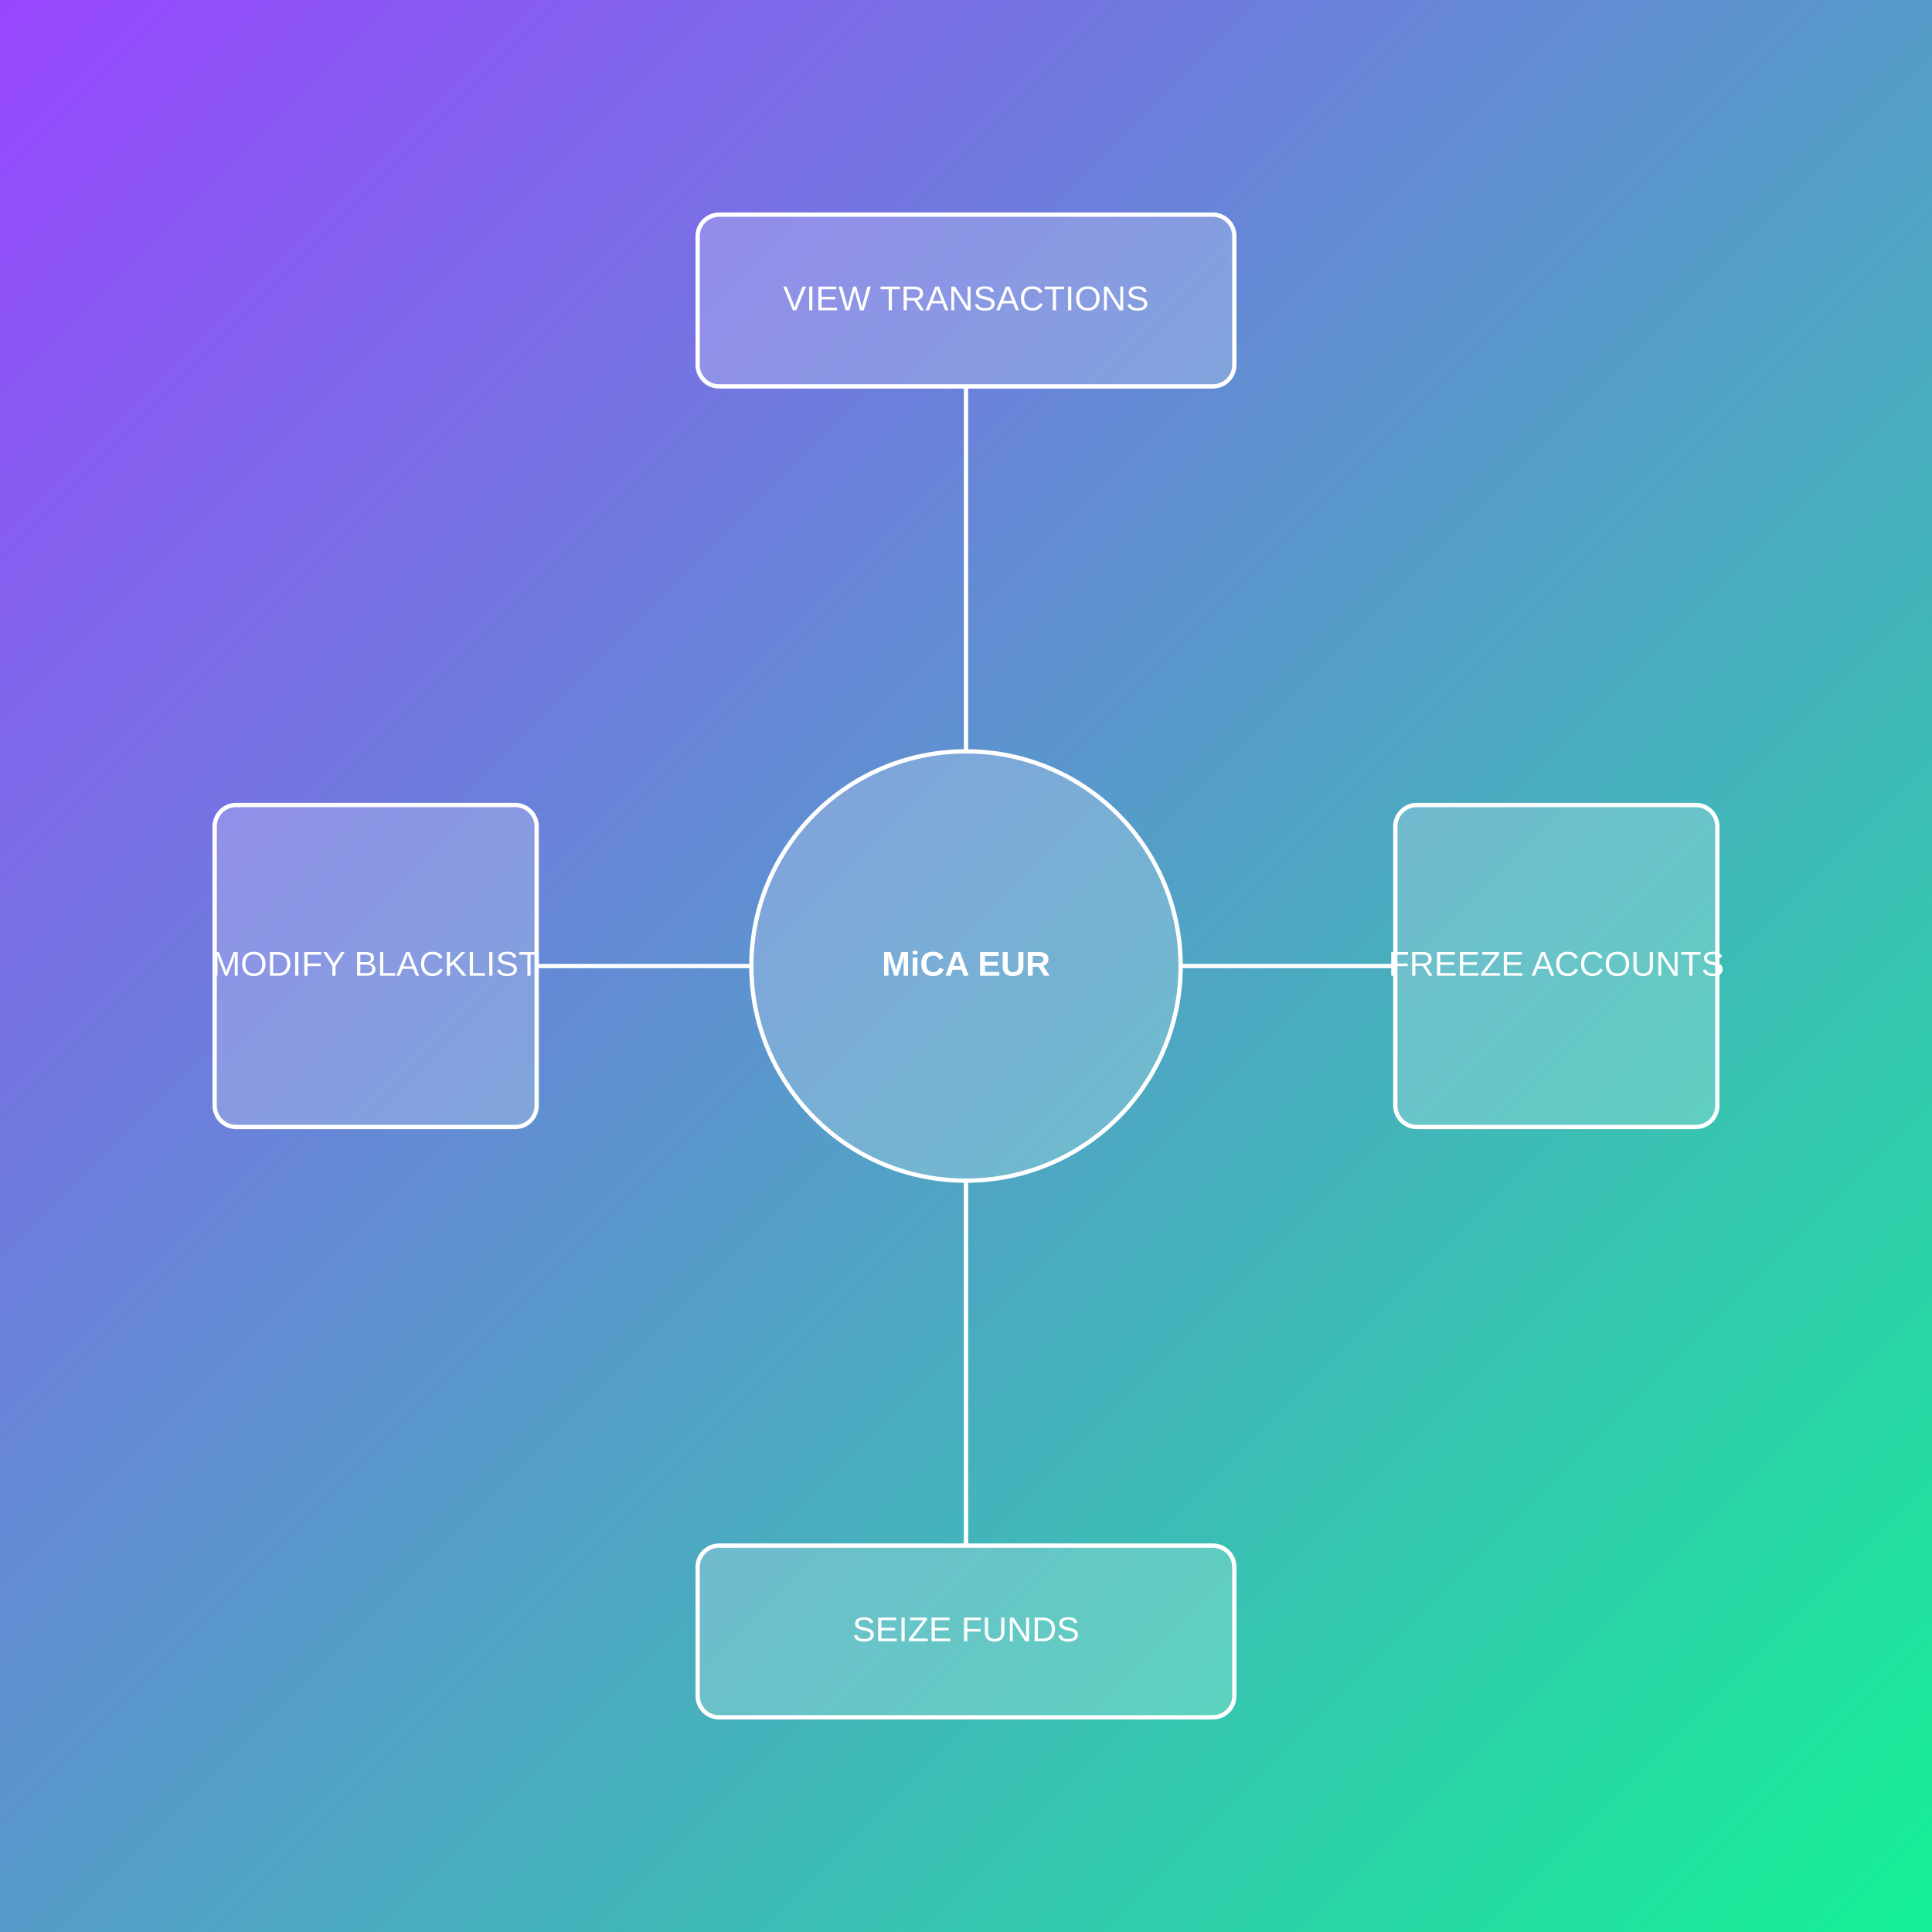
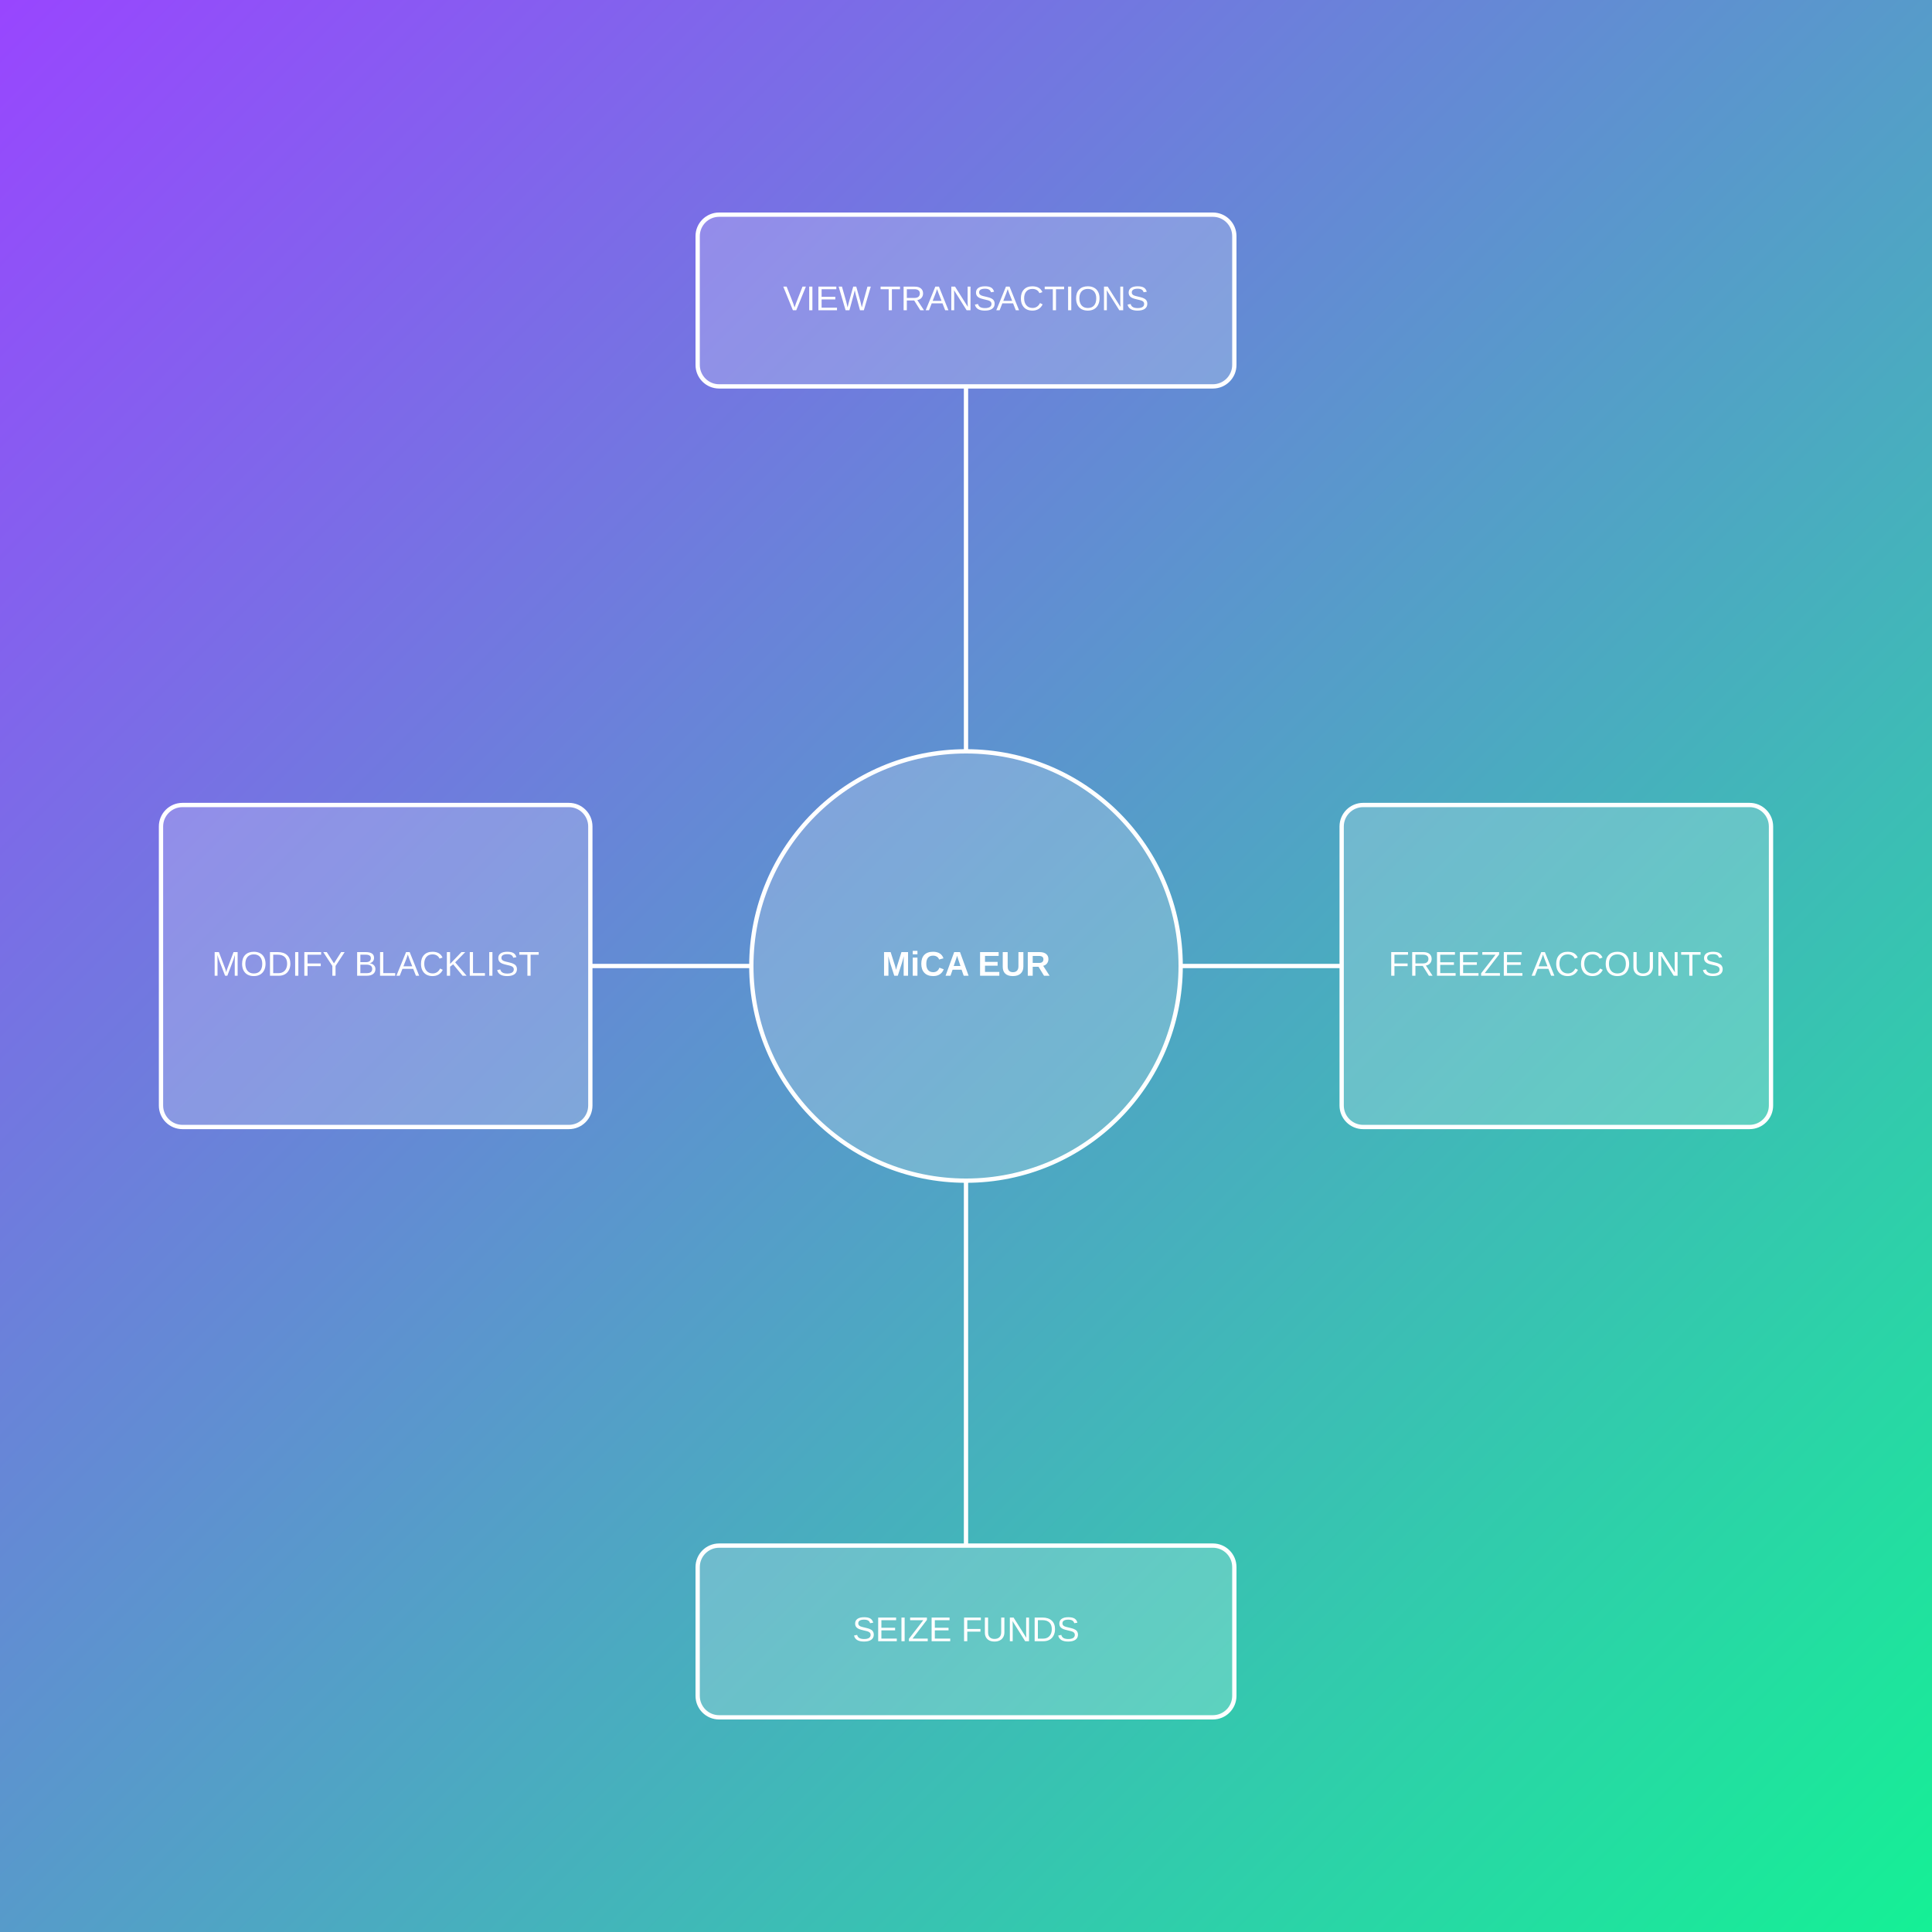
<svg xmlns="http://www.w3.org/2000/svg" width="900" height="900" viewBox="0 0 900 900">
  <defs>
    <linearGradient id="solanaGradient" x1="0%" y1="0%" x2="100%" y2="100%">
      <stop offset="0%" style="stop-color:#9945FF;stop-opacity:1" />
      <stop offset="100%" style="stop-color:#14F195;stop-opacity:1" />
    </linearGradient>
    <style>
      .text-label {
        font-family: 'Arial', sans-serif;
        font-size: 16px;
        fill: white;
        text-anchor: middle;
        dominant-baseline: middle;
      }
    </style>
  </defs>
  <rect width="900" height="900" fill="url(#solanaGradient)" />
  <circle cx="450" cy="450" r="100" fill="rgba(255, 255, 255, 0.2)" stroke="white" stroke-width="2" />
  <text x="450" y="450" class="text-label" font-weight="bold" font-size="24">MiCA EUR</text>
  <rect x="325" y="100" width="250" height="80" fill="rgba(255, 255, 255, 0.2)" stroke="white" stroke-width="2" rx="10" ry="10" />
  <text x="450" y="140" class="text-label">VIEW TRANSACTIONS</text>
-   <rect x="650" y="375" width="150" height="150" fill="rgba(255, 255, 255, 0.2)" stroke="white" stroke-width="2" rx="10" ry="10" />
+   <rect x="625" y="375" width="200" height="150" fill="rgba(255, 255, 255, 0.2)" stroke="white" stroke-width="2" rx="10" ry="10" />
  <text x="725" y="450" class="text-label">FREEZE ACCOUNTS</text>
  <rect x="325" y="720" width="250" height="80" fill="rgba(255, 255, 255, 0.2)" stroke="white" stroke-width="2" rx="10" ry="10" />
  <text x="450" y="760" class="text-label">SEIZE FUNDS</text>
-   <rect x="100" y="375" width="150" height="150" fill="rgba(255, 255, 255, 0.2)" stroke="white" stroke-width="2" rx="10" ry="10" />
+   <rect x="75" y="375" width="200" height="150" fill="rgba(255, 255, 255, 0.2)" stroke="white" stroke-width="2" rx="10" ry="10" />
  <text x="175" y="450" class="text-label">MODIFY BLACKLIST</text>
  <line x1="450" y1="350" x2="450" y2="180" stroke="white" stroke-width="2" />
-   <line x1="550" y1="450" x2="650" y2="450" stroke="white" stroke-width="2" />
+   <line x1="550" y1="450" x2="625" y2="450" stroke="white" stroke-width="2" />
  <line x1="450" y1="550" x2="450" y2="720" stroke="white" stroke-width="2" />
-   <line x1="350" y1="450" x2="250" y2="450" stroke="white" stroke-width="2" />
+   <line x1="350" y1="450" x2="275" y2="450" stroke="white" stroke-width="2" />
</svg>
